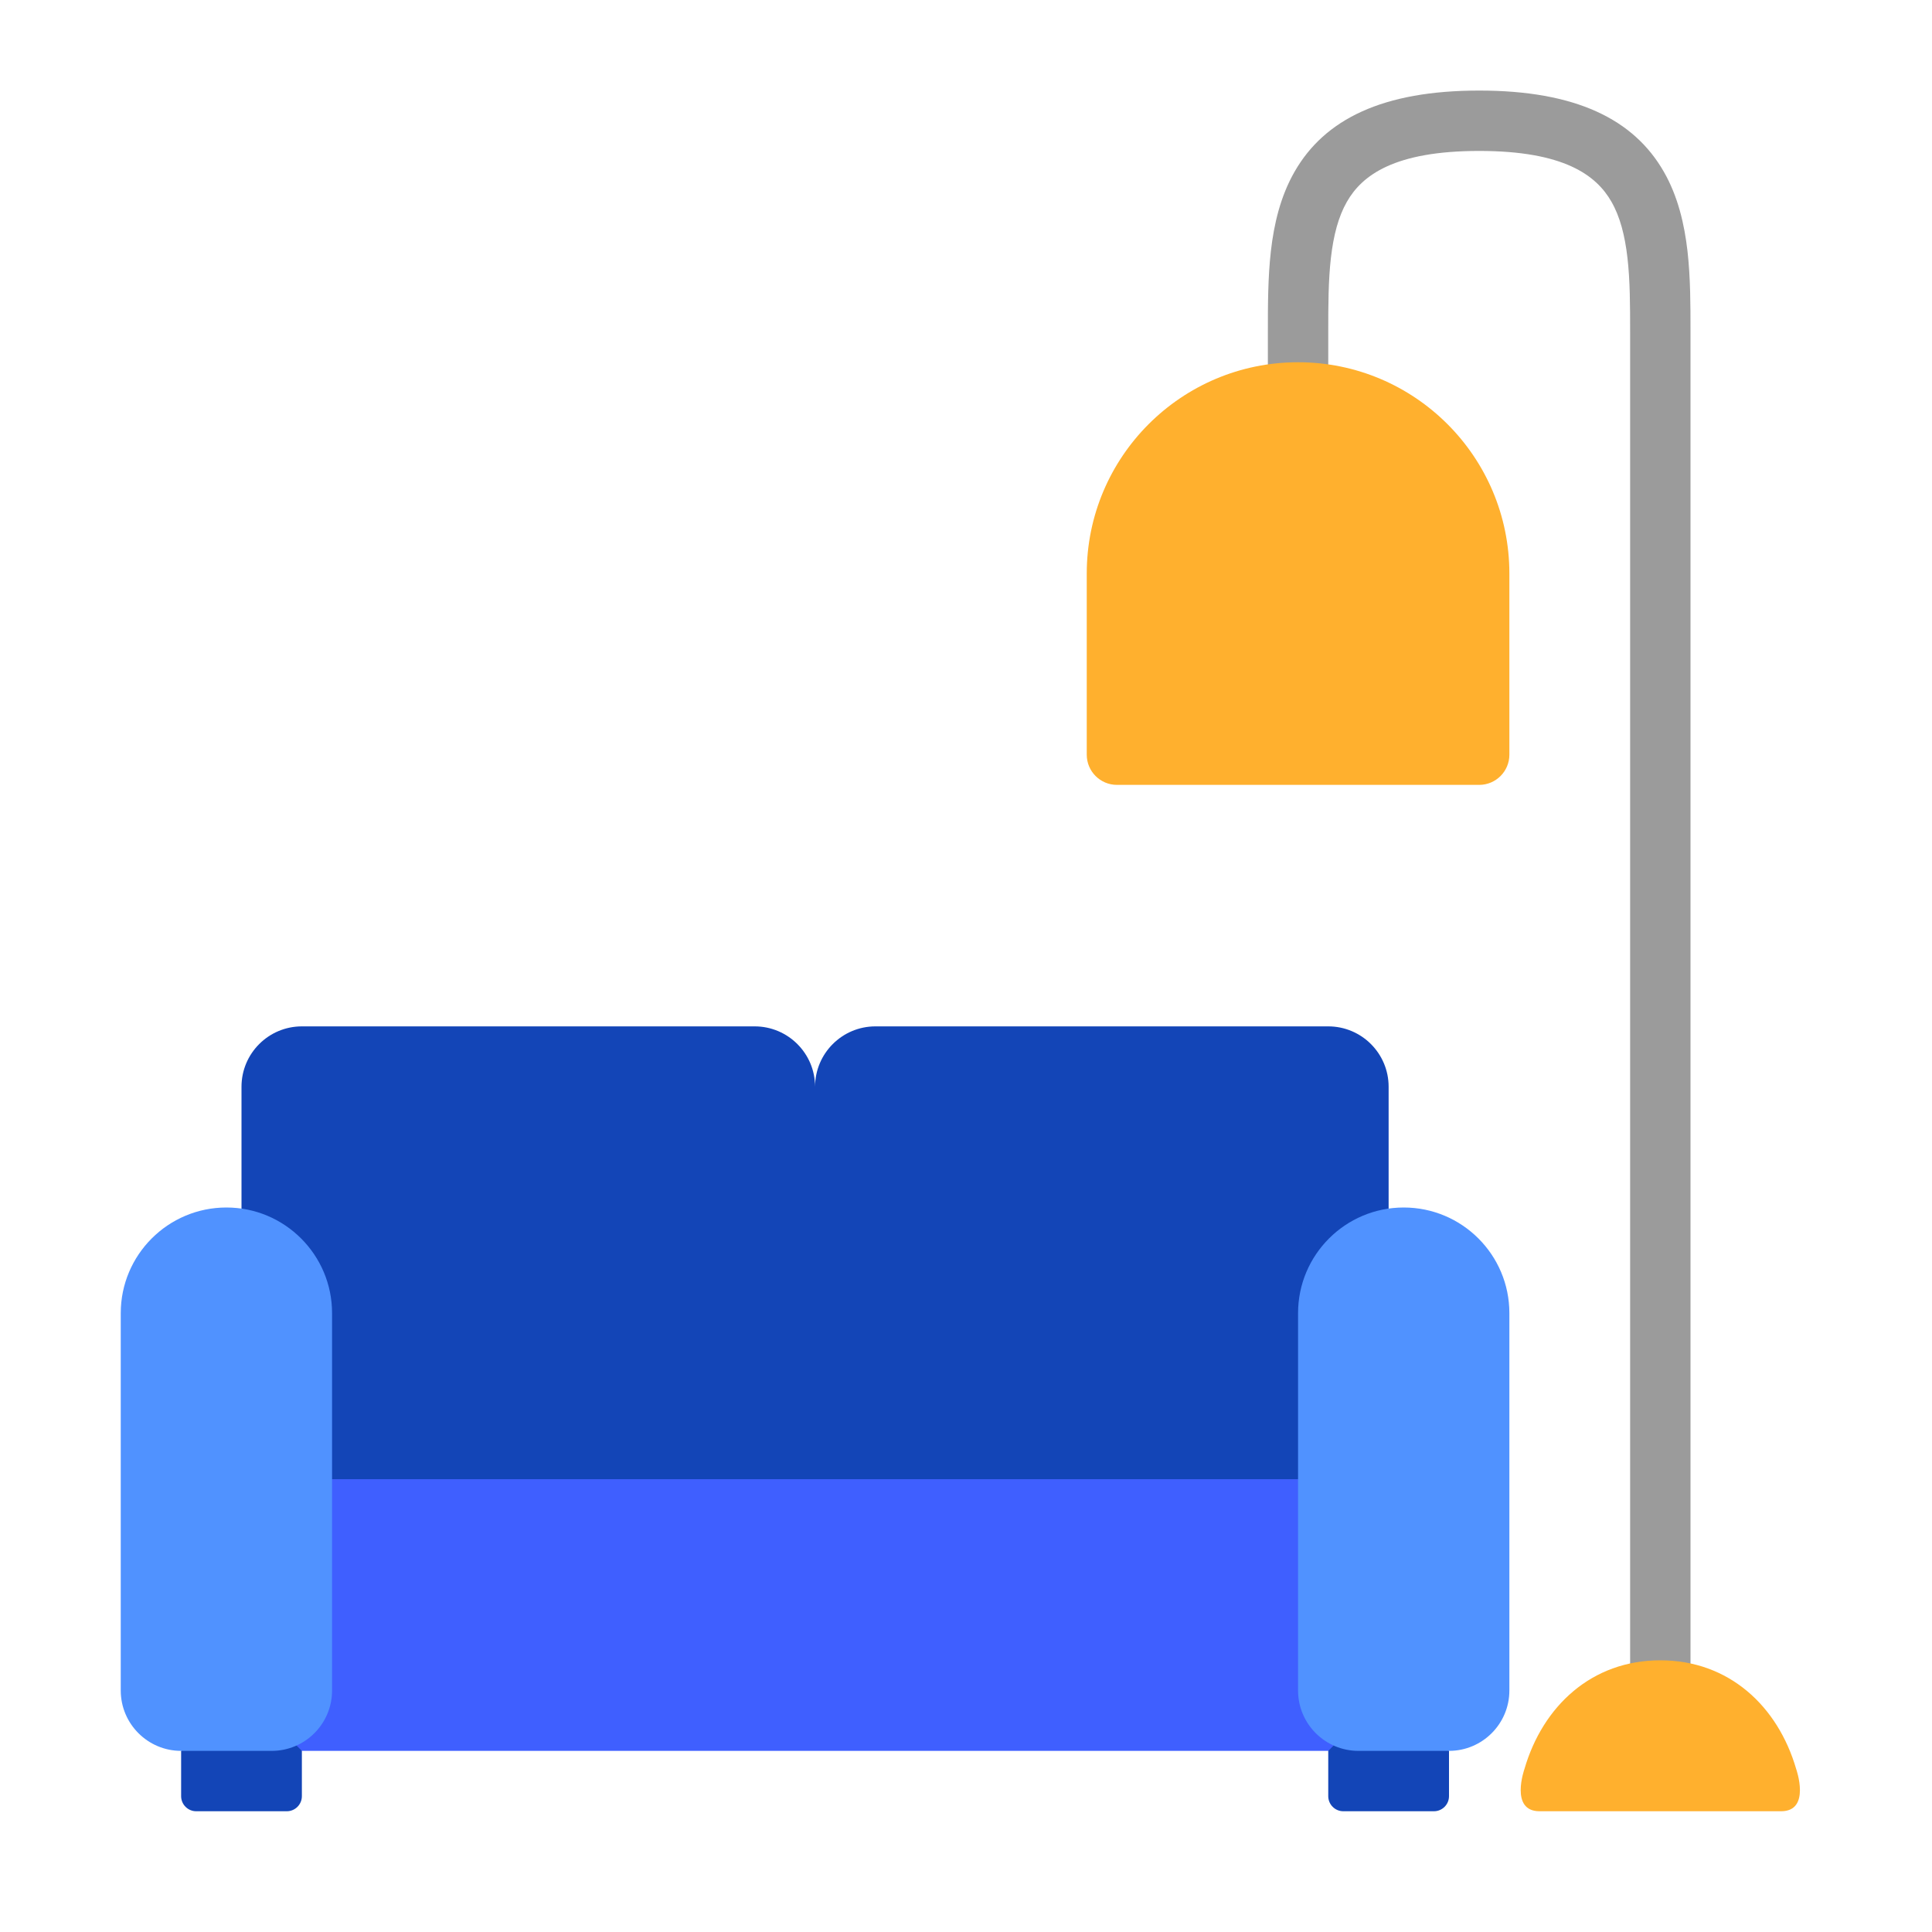
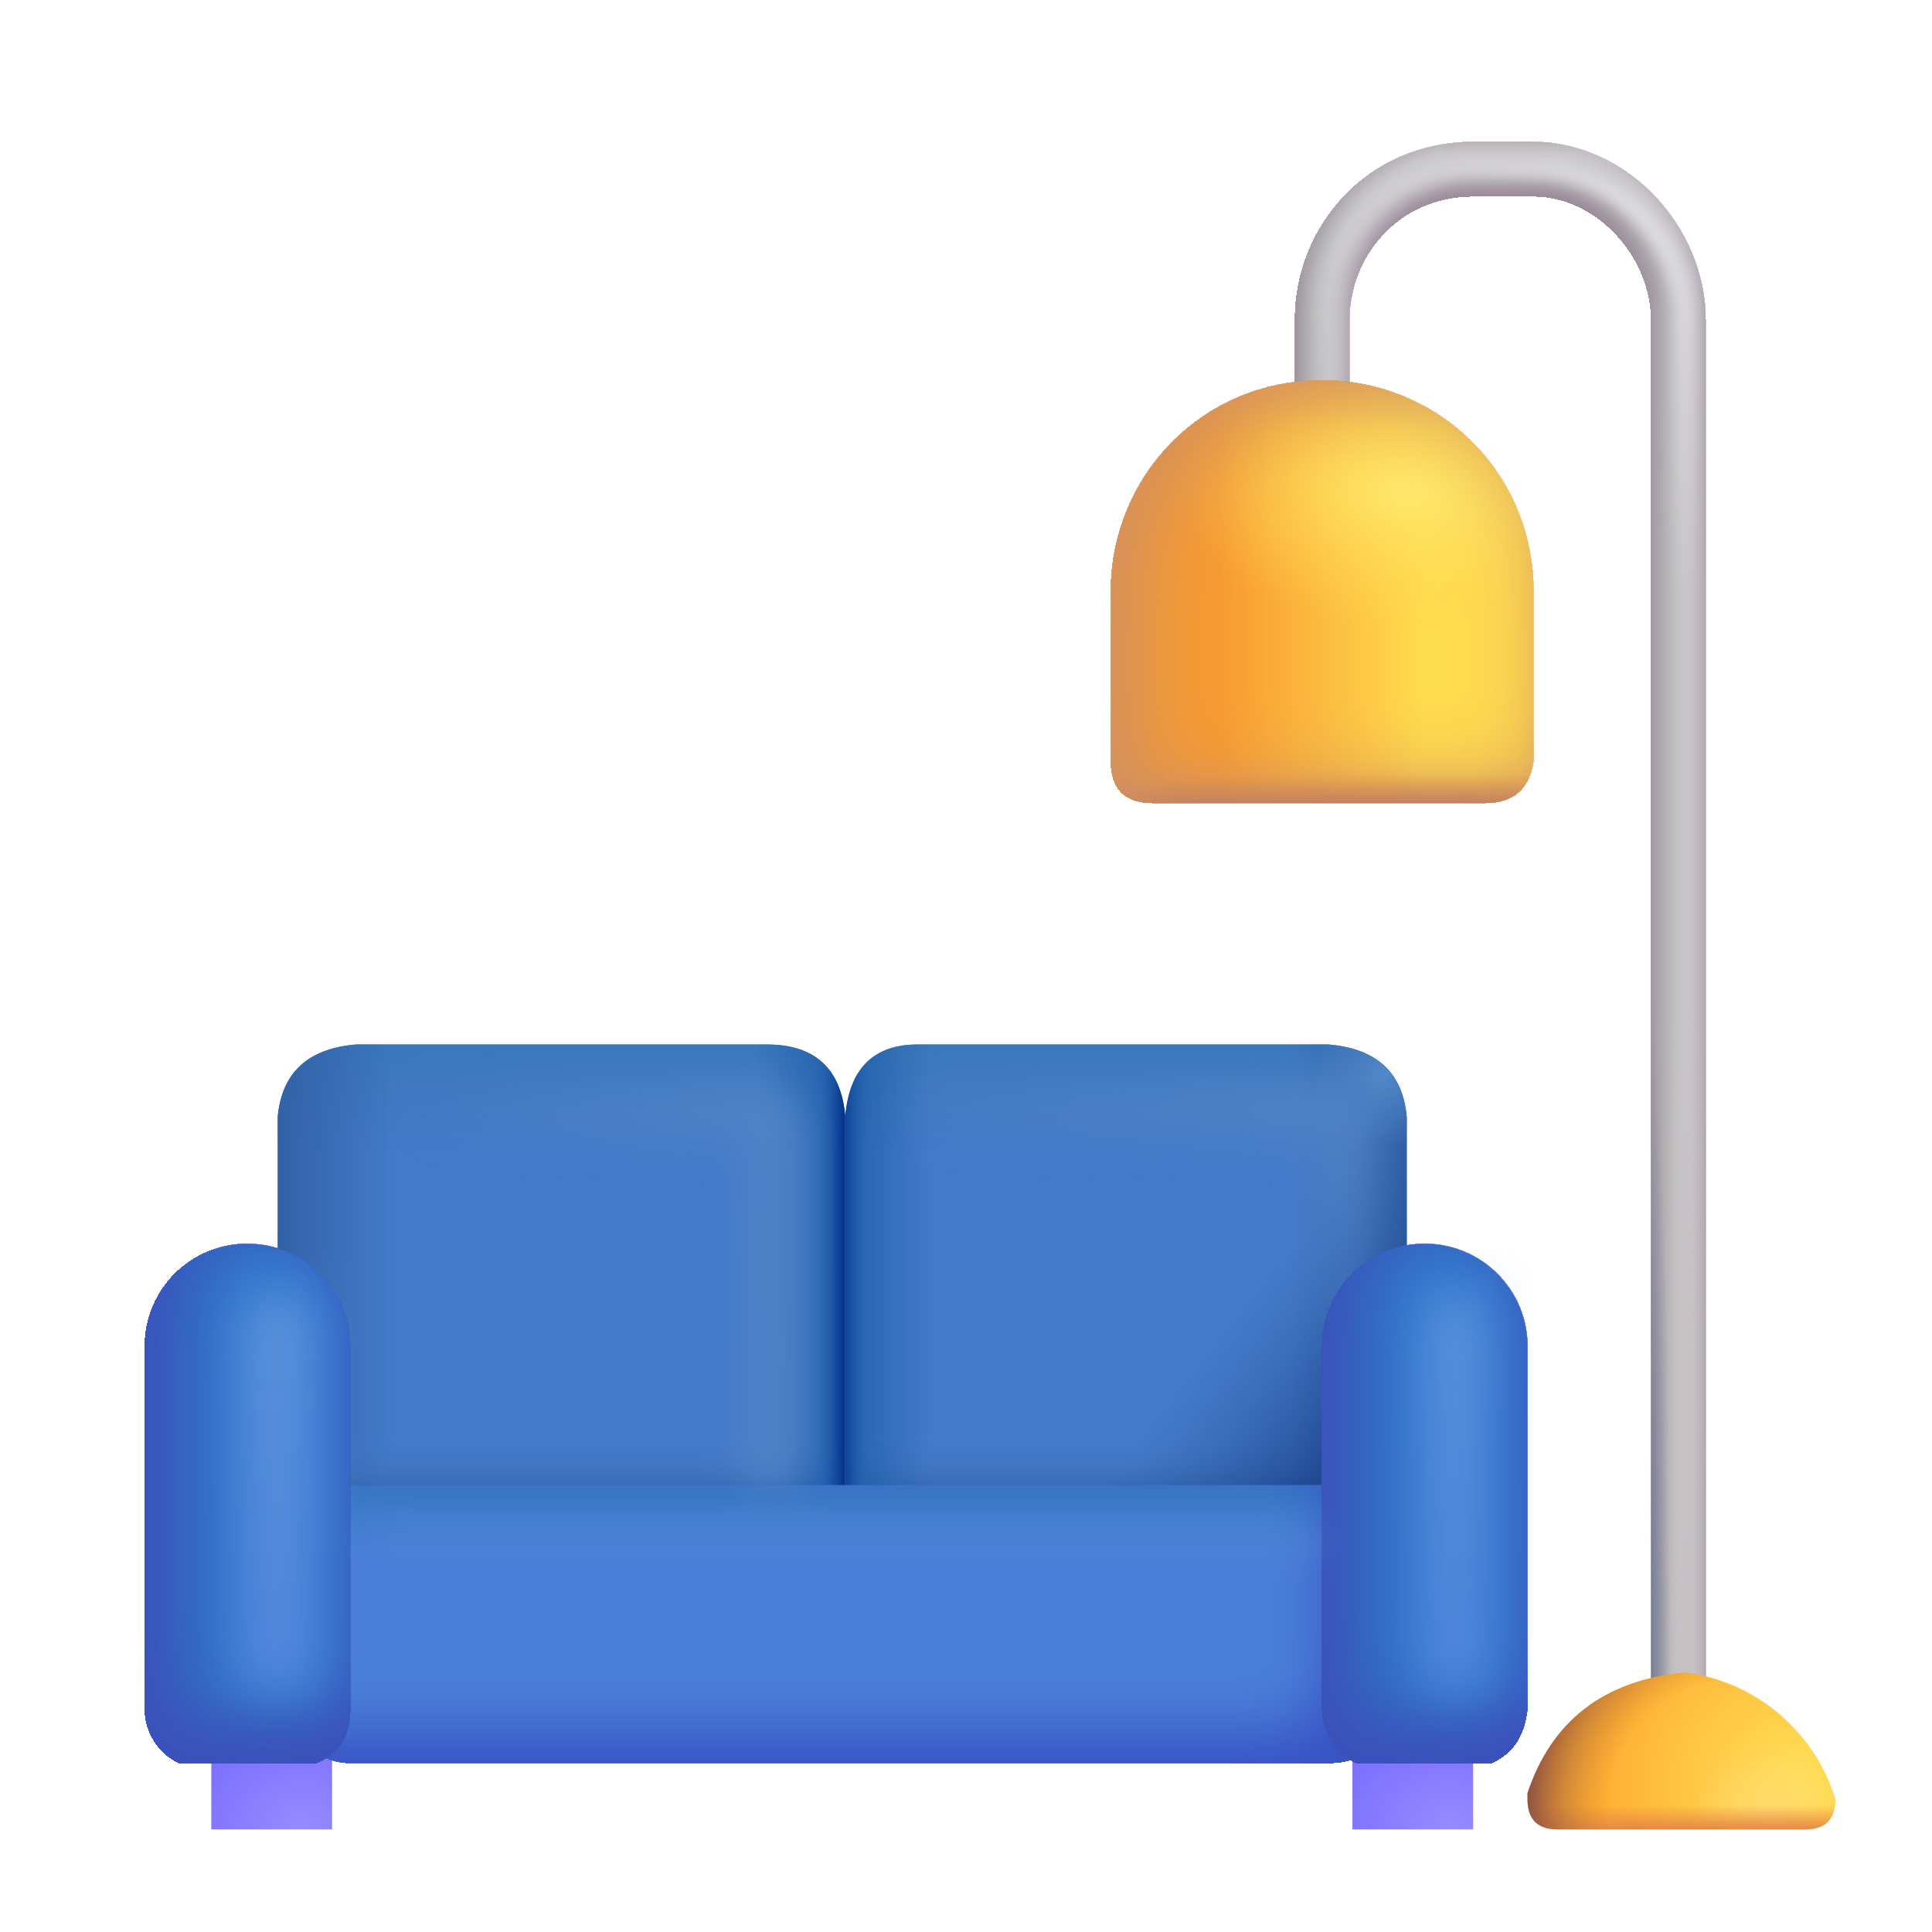
- <svg xmlns="http://www.w3.org/2000/svg" width="32" height="32" viewBox="0 0 32 32" fill="none">
-   <path d="M3 25C3 24.448 3.448 24 4 24H23C23.552 24 24 24.448 24 25V28C24 28.552 23.552 29 23 29H4C3.448 29 3 28.552 3 28V25Z" fill="#3F5FFF" />
-   <path d="M5 17C4.448 17 4 17.448 4 18V23.5C4 24.052 4.448 24.5 5 24.5H22C22.552 24.5 23 24.052 23 23.5V18C23 17.448 22.552 17 22 17H14.5C13.948 17 13.5 17.448 13.5 18C13.5 17.448 13.052 17 12.5 17H5Z" fill="#1345B7" />
-   <path d="M3 29L4 28L5 29V29.75C5 29.888 4.888 30 4.75 30H3.25C3.112 30 3 29.888 3 29.75V29Z" fill="#1345B7" />
-   <path d="M23 28L22 29V29.75C22 29.888 22.112 30 22.25 30H23.75C23.888 30 24 29.888 24 29.75V29L23 28Z" fill="#1345B7" />
-   <path d="M3.75 20C2.784 20 2 20.784 2 21.75V28C2 28.552 2.448 29 3 29H4.5C5.052 29 5.5 28.552 5.5 28V21.75C5.5 20.784 4.716 20 3.75 20Z" fill="#5092FF" />
-   <path d="M23.25 20C22.284 20 21.5 20.784 21.5 21.75V28C21.5 28.552 21.948 29 22.5 29H24C24.552 29 25 28.552 25 28V21.75C25 20.784 24.216 20 23.25 20Z" fill="#5092FF" />
-   <path d="M21.441 2.846C21.94 1.973 22.904 1.5 24.5 1.5C26.096 1.5 27.06 1.973 27.559 2.846C27.793 3.255 27.899 3.713 27.95 4.158C28 4.597 28 5.058 28 5.485V28.5H27V5.5C27 5.056 26.999 4.648 26.956 4.272C26.913 3.897 26.832 3.588 26.691 3.342C26.44 2.902 25.904 2.5 24.5 2.5C23.096 2.5 22.56 2.902 22.309 3.342C22.168 3.588 22.087 3.897 22.044 4.272C22.001 4.648 22 5.056 22 5.5V6.5H21L21 5.485C21 5.058 21 4.597 21.05 4.158C21.101 3.713 21.207 3.255 21.441 2.846Z" fill="#9B9B9B" />
-   <path d="M21.5 6C23.433 6 25 7.567 25 9.5V12.5C25 12.776 24.776 13 24.5 13H18.5C18.224 13 18 12.776 18 12.5V9.5C18 7.567 19.567 6 21.5 6Z" fill="#FFB02E" />
-   <path d="M25.5 30H29.5C30 30 29.75 29.299 29.75 29.299C29.447 28.259 28.637 27.5 27.5 27.5C26.363 27.5 25.553 28.259 25.25 29.299C25.25 29.299 25 30 25.5 30Z" fill="#FFB02E" />
+ <svg xmlns="http://www.w3.org/2000/svg" width="32" height="32" fill="none" viewBox="0 0 32 32">
+   <path fill="url(#a)" d="M22.4 28.6h2v1.7h-2z" />
+   <path fill="url(#b)" d="M3.5 28.6h2v1.7h-2z" />
+   <path fill="#447ac9" d="M4.6 18.5q.1-1.1 1.3-1.2h6.8q1.2 0 1.3 1.2v6.8H4.6z" />
+   <path fill="url(#c)" d="M4.6 18.5q.1-1.1 1.3-1.2h6.8q1.2 0 1.3 1.2v6.8H4.6z" />
+   <path fill="url(#d)" d="M4.6 18.5q.1-1.1 1.3-1.2h6.8q1.2 0 1.3 1.2v6.8H4.6z" />
+   <path fill="url(#e)" d="M4.6 18.5q.1-1.1 1.3-1.2h6.8q1.2 0 1.3 1.2v6.8H4.6z" />
+   <path fill="url(#f)" d="M4.6 18.5q.1-1.1 1.3-1.2h6.8q1.2 0 1.3 1.2v6.8H4.6z" />
+   <path fill="url(#g)" d="M4.6 18.5q.1-1.1 1.3-1.2h6.8q1.2 0 1.3 1.2v6.8H4.6z" />
+   <path fill="#447ac9" d="M23.3 18.5q-.1-1.1-1.3-1.2h-6.8q-1.1 0-1.2 1.2v6.8h9.3z" />
+   <path fill="url(#h)" d="M23.3 18.5q-.1-1.1-1.3-1.2h-6.8q-1.1 0-1.2 1.2v6.8h9.3z" />
+   <path fill="url(#i)" d="M23.3 18.5q-.1-1.1-1.3-1.2h-6.8q-1.1 0-1.2 1.2v6.8h9.3z" />
+   <path fill="url(#j)" d="M23.3 18.5q-.1-1.1-1.3-1.2h-6.8q-1.1 0-1.2 1.2v6.8h9.3z" />
+   <path fill="url(#k)" d="M23.3 18.5q-.1-1.1-1.3-1.2h-6.8q-1.1 0-1.2 1.2v6.8h9.3z" />
+   <path fill="url(#l)" d="M23.3 18.5q-.1-1.1-1.3-1.2h-6.8q-1.1 0-1.2 1.2v6.8h9.3z" />
+   <path fill="url(#m)" d="M23.3 18.5q-.1-1.1-1.3-1.2h-6.8q-1.1 0-1.2 1.2v6.8h9.3z" />
+   <path fill="url(#n)" d="M23.3 18.5q-.1-1.1-1.3-1.2h-6.8q-1.1 0-1.2 1.2v6.8h9.3z" />
+   <g filter="url(#o)">
+     <path fill="#4a7ed9" d="M4.8 24.6H23v3.6q-.1 1-1 1H5.8a1 1 0 0 1-1-1z" />
+     <path fill="url(#p)" d="M4.8 24.6H23v3.6q-.1 1-1 1H5.8a1 1 0 0 1-1-1z" />
+   </g>
+   <g filter="url(#q)">
+     <path stroke="#cbc9cc" stroke-width=".9" d="M21.9 9.1V5.3c0-1.3 1-2.5 2.5-2.5h1c1.3 0 2.4 1.2 2.4 2.5V29" />
+   </g>
+   <path stroke="url(#r)" stroke-width=".9" d="M21.9 9.1V5.3c0-1.3 1-2.5 2.5-2.5h1c1.3 0 2.4 1.2 2.4 2.5V29" />
+   <g stroke-width=".3" filter="url(#s)">
+     <path stroke="url(#t)" d="M21.9 9.1V5.3c0-1.3 1-2.5 2.5-2.5h1c1.4 0 2.5 1.2 2.5 2.5V29" />
+     <path stroke="url(#u)" d="M21.9 9.1V5.3c0-1.3 1-2.5 2.5-2.5h1c1.4 0 2.5 1.2 2.5 2.5V29" />
+   </g>
+   <g filter="url(#v)">
+     <path fill="#307ace" d="M2.4 22.3a1.7 1.7 0 1 1 3.4 0v6q0 .9-1 1H3.4a1 1 0 0 1-1-1z" />
+   </g>
+   <g filter="url(#w)">
+     <path fill="url(#x)" d="M21.9 6.3c-2 0-3.5 1.6-3.5 3.5v2.8q0 .7.7.7h5.5q.7 0 .8-.7V9.8c0-2-1.6-3.5-3.5-3.5" />
+     <path fill="url(#y)" d="M21.9 6.3c-2 0-3.5 1.6-3.5 3.5v2.8q0 .7.7.7h5.5q.7 0 .8-.7V9.8c0-2-1.6-3.5-3.5-3.5" />
+     <path fill="url(#z)" d="M21.9 6.3c-2 0-3.5 1.6-3.5 3.5v2.8q0 .7.7.7h5.5q.7 0 .8-.7V9.8c0-2-1.6-3.5-3.5-3.5" />
+   </g>
+   <path fill="url(#A)" d="M25.3 29.8q0 .5.5.5h4.1q.5 0 .5-.5a3 3 0 0 0-2.5-2.1q-2 .2-2.6 2" />
+   <path fill="url(#B)" d="M25.3 29.8q0 .5.5.5h4.1q.5 0 .5-.5a3 3 0 0 0-2.5-2.1q-2 .2-2.6 2" />
+   <path fill="url(#C)" d="M25.3 29.8q0 .5.5.5h4.1q.5 0 .5-.5a3 3 0 0 0-2.5-2.1q-2 .2-2.6 2" />
+   <path fill="url(#D)" d="M25.3 29.8q0 .5.5.5h4.1q.5 0 .5-.5a3 3 0 0 0-2.5-2.1q-2 .2-2.6 2" />
+   <g filter="url(#E)">
+     <path stroke="url(#F)" stroke-linecap="round" d="M6.2 18.4h6.4l.2.2v5.6" />
+   </g>
+   <g filter="url(#G)">
+     <path stroke="url(#H)" stroke-linecap="round" d="M15.6 18.4h6.3q.3 0 .3.2v5.6" />
+   </g>
+   <g filter="url(#I)">
+     <path fill="#307ace" d="M21.9 22.3a1.7 1.7 0 1 1 3.4 0v6q-.1.9-1 1h-1.4a1 1 0 0 1-1-1z" />
+   </g>
+   <g filter="url(#J)">
+     <path fill="#4d83d2" d="M6.2 25.3h15.6v.4H6.2z" />
+   </g>
+   <g filter="url(#K)">
+     <path fill="url(#L)" d="M4 22q0-.5.6-.6t.6.6v6H4z" />
+   </g>
+   <g filter="url(#M)">
+     <path fill="url(#N)" d="M23.6 22q0-.5.5-.6t.5.6v6h-1z" />
+   </g>
+   <defs>
+     <linearGradient id="c" x1="9.3" x2="9.3" y1="17.3" y2="19.1" gradientUnits="userSpaceOnUse">
+       <stop offset="0" stop-color="#3b77bb" />
+       <stop offset="1" stop-color="#3b77bb" stop-opacity="0" />
+     </linearGradient>
+     <linearGradient id="d" x1="4.6" x2="6.5" y1="20.4" y2="20.4" gradientUnits="userSpaceOnUse">
+       <stop stop-color="#3261a8" />
+       <stop offset="1" stop-color="#3261a8" stop-opacity="0" />
+     </linearGradient>
+     <linearGradient id="e" x1="7.3" x2="7.3" y1="24.9" y2="23.8" gradientUnits="userSpaceOnUse">
+       <stop stop-color="#3261a8" />
+       <stop offset="1" stop-color="#457bca" stop-opacity="0" />
+     </linearGradient>
+     <linearGradient id="f" x1="14.4" x2="12.5" y1="24.5" y2="24.5" gradientUnits="userSpaceOnUse">
+       <stop stop-color="#1859a4" />
+       <stop offset="1" stop-color="#1859a4" stop-opacity="0" />
+     </linearGradient>
+     <linearGradient id="g" x1="14" x2="13.5" y1="22.6" y2="22.6" gradientUnits="userSpaceOnUse">
+       <stop stop-color="#022f89" />
+       <stop offset="1" stop-color="#2a67b4" stop-opacity="0" />
+     </linearGradient>
+     <linearGradient id="h" x1="18.6" x2="18.6" y1="17.3" y2="19.1" gradientUnits="userSpaceOnUse">
+       <stop offset="0" stop-color="#3b77bb" />
+       <stop offset="1" stop-color="#3b77bb" stop-opacity="0" />
+     </linearGradient>
+     <linearGradient id="i" x1="23.3" x2="21.4" y1="20.4" y2="20.4" gradientUnits="userSpaceOnUse">
+       <stop stop-color="#3261a8" />
+       <stop offset="1" stop-color="#3261a8" stop-opacity="0" />
+     </linearGradient>
+     <linearGradient id="j" x1="20.7" x2="20.7" y1="24.9" y2="23.8" gradientUnits="userSpaceOnUse">
+       <stop stop-color="#3261a8" />
+       <stop offset="1" stop-color="#457bca" stop-opacity="0" />
+     </linearGradient>
+     <linearGradient id="k" x1="13.5" x2="15.4" y1="24.5" y2="24.5" gradientUnits="userSpaceOnUse">
+       <stop stop-color="#1859a4" />
+       <stop offset="1" stop-color="#1859a4" stop-opacity="0" />
+     </linearGradient>
+     <linearGradient id="l" x1="13.9" x2="14.4" y1="22.6" y2="22.6" gradientUnits="userSpaceOnUse">
+       <stop stop-color="#022f89" />
+       <stop offset="1" stop-color="#2a67b4" stop-opacity="0" />
+     </linearGradient>
+     <linearGradient id="m" x1="23.3" x2="19.5" y1="26.1" y2="23.1" gradientUnits="userSpaceOnUse">
+       <stop offset=".3" stop-color="#163883" />
+       <stop offset="1" stop-color="#2a5aa1" stop-opacity="0" />
+     </linearGradient>
+     <linearGradient id="p" x1="13.9" x2="13.9" y1="24.6" y2="25.7" gradientUnits="userSpaceOnUse">
+       <stop offset=".2" stop-color="#397ac5" />
+       <stop offset="1" stop-color="#397ac5" stop-opacity="0" />
+     </linearGradient>
+     <linearGradient id="u" x1="27.9" x2="27.9" y1="27.7" y2="16.8" gradientUnits="userSpaceOnUse">
+       <stop stop-color="#c5c0c3" />
+       <stop offset="1" stop-color="#c5c0c3" stop-opacity="0" />
+     </linearGradient>
+     <linearGradient id="x" x1="18.2" x2="24.9" y1="11.1" y2="11.1" gradientUnits="userSpaceOnUse">
+       <stop offset=".3" stop-color="#f89b2f" />
+       <stop offset=".8" stop-color="#ffdb4e" />
+     </linearGradient>
+     <linearGradient id="y" x1="23.4" x2="23.4" y1="13.3" y2="12.8" gradientUnits="userSpaceOnUse">
+       <stop stop-color="#aa665b" />
+       <stop offset="1" stop-color="#eb9434" stop-opacity="0" />
+     </linearGradient>
+     <linearGradient id="C" x1="28.8" x2="28.8" y1="30.3" y2="29.9" gradientUnits="userSpaceOnUse">
+       <stop stop-color="#e68945" />
+       <stop offset="1" stop-color="#e68945" stop-opacity="0" />
+     </linearGradient>
+     <linearGradient id="F" x1="13.9" x2="6.7" y1="22.6" y2="22.7" gradientUnits="userSpaceOnUse">
+       <stop stop-color="#5284c7" />
+       <stop offset="1" stop-color="#5284c7" stop-opacity="0" />
+     </linearGradient>
+     <linearGradient id="H" x1="22.8" x2="21" y1="18.1" y2="21.9" gradientUnits="userSpaceOnUse">
+       <stop stop-color="#5284c7" />
+       <stop offset="1" stop-color="#5284c7" stop-opacity="0" />
+     </linearGradient>
+     <linearGradient id="L" x1="4.6" x2="4.6" y1="21.4" y2="27.7" gradientUnits="userSpaceOnUse">
+       <stop stop-color="#5c92db" />
+       <stop offset="1" stop-color="#5487dd" />
+     </linearGradient>
+     <linearGradient id="N" x1="24.1" x2="24.1" y1="21.4" y2="27.7" gradientUnits="userSpaceOnUse">
+       <stop stop-color="#5c92db" />
+       <stop offset="1" stop-color="#5487dd" />
+     </linearGradient>
+     <filter id="o" width="19.3" height="5.1" x="3.8" y="24.1" color-interpolation-filters="sRGB" filterUnits="userSpaceOnUse">
+       <feFlood flood-opacity="0" result="BackgroundImageFix" />
+       <feBlend in="SourceGraphic" in2="BackgroundImageFix" result="shape" />
+       <feColorMatrix in="SourceAlpha" result="hardAlpha" values="0 0 0 0 0 0 0 0 0 0 0 0 0 0 0 0 0 0 127 0" />
+       <feOffset dx="-1" dy="-.5" />
+       <feGaussianBlur stdDeviation=".5" />
+       <feComposite in2="hardAlpha" k2="-1" k3="1" operator="arithmetic" />
+       <feColorMatrix values="0 0 0 0 0.216 0 0 0 0 0.325 0 0 0 0 0.769 0 0 0 1 0" />
+       <feBlend in2="shape" result="effect1_innerShadow_18_25664" />
+     </filter>
+     <filter id="q" width="7.2" height="26.7" x="21.4" y="2.2" color-interpolation-filters="sRGB" filterUnits="userSpaceOnUse">
+       <feFlood flood-opacity="0" result="BackgroundImageFix" />
+       <feBlend in="SourceGraphic" in2="BackgroundImageFix" result="shape" />
+       <feColorMatrix in="SourceAlpha" result="hardAlpha" values="0 0 0 0 0 0 0 0 0 0 0 0 0 0 0 0 0 0 127 0" />
+       <feOffset dx=".3" dy="-.2" />
+       <feGaussianBlur stdDeviation=".2" />
+       <feComposite in2="hardAlpha" k2="-1" k3="1" operator="arithmetic" />
+       <feColorMatrix values="0 0 0 0 0.667 0 0 0 0 0.663 0 0 0 0 0.667 0 0 0 1 0" />
+       <feBlend in2="shape" result="effect1_innerShadow_18_25664" />
+       <feColorMatrix in="SourceAlpha" result="hardAlpha" values="0 0 0 0 0 0 0 0 0 0 0 0 0 0 0 0 0 0 127 0" />
+       <feOffset dy="-.2" />
+       <feGaussianBlur stdDeviation=".2" />
+       <feComposite in2="hardAlpha" k2="-1" k3="1" operator="arithmetic" />
+       <feColorMatrix values="0 0 0 0 0.6 0 0 0 0 0.522 0 0 0 0 0.596 0 0 0 1 0" />
+       <feBlend in2="effect1_innerShadow_18_25664" result="effect2_innerShadow_18_25664" />
+     </filter>
+     <filter id="s" width="7" height="26.8" x="21.4" y="2.4" color-interpolation-filters="sRGB" filterUnits="userSpaceOnUse">
+       <feFlood flood-opacity="0" result="BackgroundImageFix" />
+       <feBlend in="SourceGraphic" in2="BackgroundImageFix" result="shape" />
+       <feGaussianBlur result="effect1_foregroundBlur_18_25664" stdDeviation=".1" />
+     </filter>
+     <filter id="v" width="4.4" height="9.4" x="2.4" y="19.8" color-interpolation-filters="sRGB" filterUnits="userSpaceOnUse">
+       <feFlood flood-opacity="0" result="BackgroundImageFix" />
+       <feBlend in="SourceGraphic" in2="BackgroundImageFix" result="shape" />
+       <feColorMatrix in="SourceAlpha" result="hardAlpha" values="0 0 0 0 0 0 0 0 0 0 0 0 0 0 0 0 0 0 127 0" />
+       <feOffset dx="1" dy="-.8" />
+       <feGaussianBlur stdDeviation=".6" />
+       <feComposite in2="hardAlpha" k2="-1" k3="1" operator="arithmetic" />
+       <feColorMatrix values="0 0 0 0 0.204 0 0 0 0 0.38 0 0 0 0 0.745 0 0 0 1 0" />
+       <feBlend in2="shape" result="effect1_innerShadow_18_25664" />
+       <feColorMatrix in="SourceAlpha" result="hardAlpha" values="0 0 0 0 0 0 0 0 0 0 0 0 0 0 0 0 0 0 127 0" />
+       <feOffset dy="-.5" />
+       <feGaussianBlur stdDeviation=".6" />
+       <feComposite in2="hardAlpha" k2="-1" k3="1" operator="arithmetic" />
+       <feColorMatrix values="0 0 0 0 0.235 0 0 0 0 0.306 0 0 0 0 0.733 0 0 0 1 0" />
+       <feBlend in2="effect1_innerShadow_18_25664" result="effect2_innerShadow_18_25664" />
+     </filter>
+     <filter id="w" width="7.5" height="7" x="18.4" y="6.3" color-interpolation-filters="sRGB" filterUnits="userSpaceOnUse">
+       <feFlood flood-opacity="0" result="BackgroundImageFix" />
+       <feBlend in="SourceGraphic" in2="BackgroundImageFix" result="shape" />
+       <feColorMatrix in="SourceAlpha" result="hardAlpha" values="0 0 0 0 0 0 0 0 0 0 0 0 0 0 0 0 0 0 127 0" />
+       <feOffset dx=".5" />
+       <feGaussianBlur stdDeviation=".8" />
+       <feComposite in2="hardAlpha" k2="-1" k3="1" operator="arithmetic" />
+       <feColorMatrix values="0 0 0 0 0.816 0 0 0 0 0.561 0 0 0 0 0.384 0 0 0 1 0" />
+       <feBlend in2="shape" result="effect1_innerShadow_18_25664" />
+     </filter>
+     <filter id="E" width="8.6" height="7.8" x="5.2" y="17.4" color-interpolation-filters="sRGB" filterUnits="userSpaceOnUse">
+       <feFlood flood-opacity="0" result="BackgroundImageFix" />
+       <feBlend in="SourceGraphic" in2="BackgroundImageFix" result="shape" />
+       <feGaussianBlur result="effect1_foregroundBlur_18_25664" stdDeviation=".3" />
+     </filter>
+     <filter id="G" width="8.6" height="7.8" x="14.6" y="17.4" color-interpolation-filters="sRGB" filterUnits="userSpaceOnUse">
+       <feFlood flood-opacity="0" result="BackgroundImageFix" />
+       <feBlend in="SourceGraphic" in2="BackgroundImageFix" result="shape" />
+       <feGaussianBlur result="effect1_foregroundBlur_18_25664" stdDeviation=".3" />
+     </filter>
+     <filter id="I" width="4.4" height="9.4" x="21.9" y="19.8" color-interpolation-filters="sRGB" filterUnits="userSpaceOnUse">
+       <feFlood flood-opacity="0" result="BackgroundImageFix" />
+       <feBlend in="SourceGraphic" in2="BackgroundImageFix" result="shape" />
+       <feColorMatrix in="SourceAlpha" result="hardAlpha" values="0 0 0 0 0 0 0 0 0 0 0 0 0 0 0 0 0 0 127 0" />
+       <feOffset dx="1" dy="-.8" />
+       <feGaussianBlur stdDeviation=".6" />
+       <feComposite in2="hardAlpha" k2="-1" k3="1" operator="arithmetic" />
+       <feColorMatrix values="0 0 0 0 0.204 0 0 0 0 0.38 0 0 0 0 0.745 0 0 0 1 0" />
+       <feBlend in2="shape" result="effect1_innerShadow_18_25664" />
+       <feColorMatrix in="SourceAlpha" result="hardAlpha" values="0 0 0 0 0 0 0 0 0 0 0 0 0 0 0 0 0 0 127 0" />
+       <feOffset dy="-.5" />
+       <feGaussianBlur stdDeviation=".6" />
+       <feComposite in2="hardAlpha" k2="-1" k3="1" operator="arithmetic" />
+       <feColorMatrix values="0 0 0 0 0.235 0 0 0 0 0.306 0 0 0 0 0.733 0 0 0 1 0" />
+       <feBlend in2="effect1_innerShadow_18_25664" result="effect2_innerShadow_18_25664" />
+     </filter>
+     <filter id="J" width="16.6" height="1.4" x="5.7" y="24.8" color-interpolation-filters="sRGB" filterUnits="userSpaceOnUse">
+       <feFlood flood-opacity="0" result="BackgroundImageFix" />
+       <feBlend in="SourceGraphic" in2="BackgroundImageFix" result="shape" />
+       <feGaussianBlur result="effect1_foregroundBlur_18_25664" stdDeviation=".3" />
+     </filter>
+     <filter id="K" width="2.6" height="8.2" x="3.3" y="20.7" color-interpolation-filters="sRGB" filterUnits="userSpaceOnUse">
+       <feFlood flood-opacity="0" result="BackgroundImageFix" />
+       <feBlend in="SourceGraphic" in2="BackgroundImageFix" result="shape" />
+       <feGaussianBlur result="effect1_foregroundBlur_18_25664" stdDeviation=".4" />
+     </filter>
+     <filter id="M" width="2.6" height="8.2" x="22.8" y="20.7" color-interpolation-filters="sRGB" filterUnits="userSpaceOnUse">
+       <feFlood flood-opacity="0" result="BackgroundImageFix" />
+       <feBlend in="SourceGraphic" in2="BackgroundImageFix" result="shape" />
+       <feGaussianBlur result="effect1_foregroundBlur_18_25664" stdDeviation=".4" />
+     </filter>
+     <radialGradient id="a" cx="0" cy="0" r="1" gradientTransform="matrix(0 -1.50391 1.80188 0 24 30.3)" gradientUnits="userSpaceOnUse">
+       <stop stop-color="#978bff" />
+       <stop offset="1" stop-color="#7f72ff" />
+     </radialGradient>
+     <radialGradient id="b" cx="0" cy="0" r="1" gradientTransform="matrix(0 -1.50391 1.80188 0 5 30.3)" gradientUnits="userSpaceOnUse">
+       <stop stop-color="#978bff" />
+       <stop offset="1" stop-color="#7f72ff" />
+     </radialGradient>
+     <radialGradient id="n" cx="0" cy="0" r="1" gradientTransform="rotate(132 7.5 14)scale(1.23921 1.1939)" gradientUnits="userSpaceOnUse">
+       <stop stop-color="#5289c9" />
+       <stop offset="1" stop-color="#5289c9" stop-opacity="0" />
+     </radialGradient>
+     <radialGradient id="r" cx="0" cy="0" r="1" gradientTransform="matrix(0 -11.7907 .46968 0 27.2 27.4)" gradientUnits="userSpaceOnUse">
+       <stop stop-color="#667295" />
+       <stop offset="1" stop-color="#667295" stop-opacity="0" />
+     </radialGradient>
+     <radialGradient id="t" cx="0" cy="0" r="1" gradientTransform="rotate(108 12.7 11.9)scale(6.31206 7.38492)" gradientUnits="userSpaceOnUse">
+       <stop offset=".1" stop-color="#dddbde" />
+       <stop offset="1" stop-color="#dddbde" stop-opacity="0" />
+     </radialGradient>
+     <radialGradient id="z" cx="0" cy="0" r="1" gradientTransform="rotate(93.8 7.9 15)scale(2.34895 4.07743)" gradientUnits="userSpaceOnUse">
+       <stop stop-color="#ffe96c" />
+       <stop offset="1" stop-color="#ffd64c" stop-opacity="0" />
+     </radialGradient>
+     <radialGradient id="A" cx="0" cy="0" r="1" gradientTransform="matrix(-3.3125 0 0 -3.28621 29.8 29.6)" gradientUnits="userSpaceOnUse">
+       <stop stop-color="#ffe258" />
+       <stop offset="1" stop-color="#ffaf33" />
+     </radialGradient>
+     <radialGradient id="B" cx="0" cy="0" r="1" gradientTransform="matrix(0 -1.0918 1.28125 0 29.3 30)" gradientUnits="userSpaceOnUse">
+       <stop stop-color="#ffd96d" />
+       <stop offset="1" stop-color="#ffd96d" stop-opacity="0" />
+     </radialGradient>
+     <radialGradient id="D" cx="0" cy="0" r="1" gradientTransform="rotate(195.8 16.5 13)scale(3.60895)" gradientUnits="userSpaceOnUse">
+       <stop offset=".6" stop-color="#d2852c" stop-opacity="0" />
+       <stop offset="1" stop-color="#884b45" />
+     </radialGradient>
+   </defs>
</svg>
